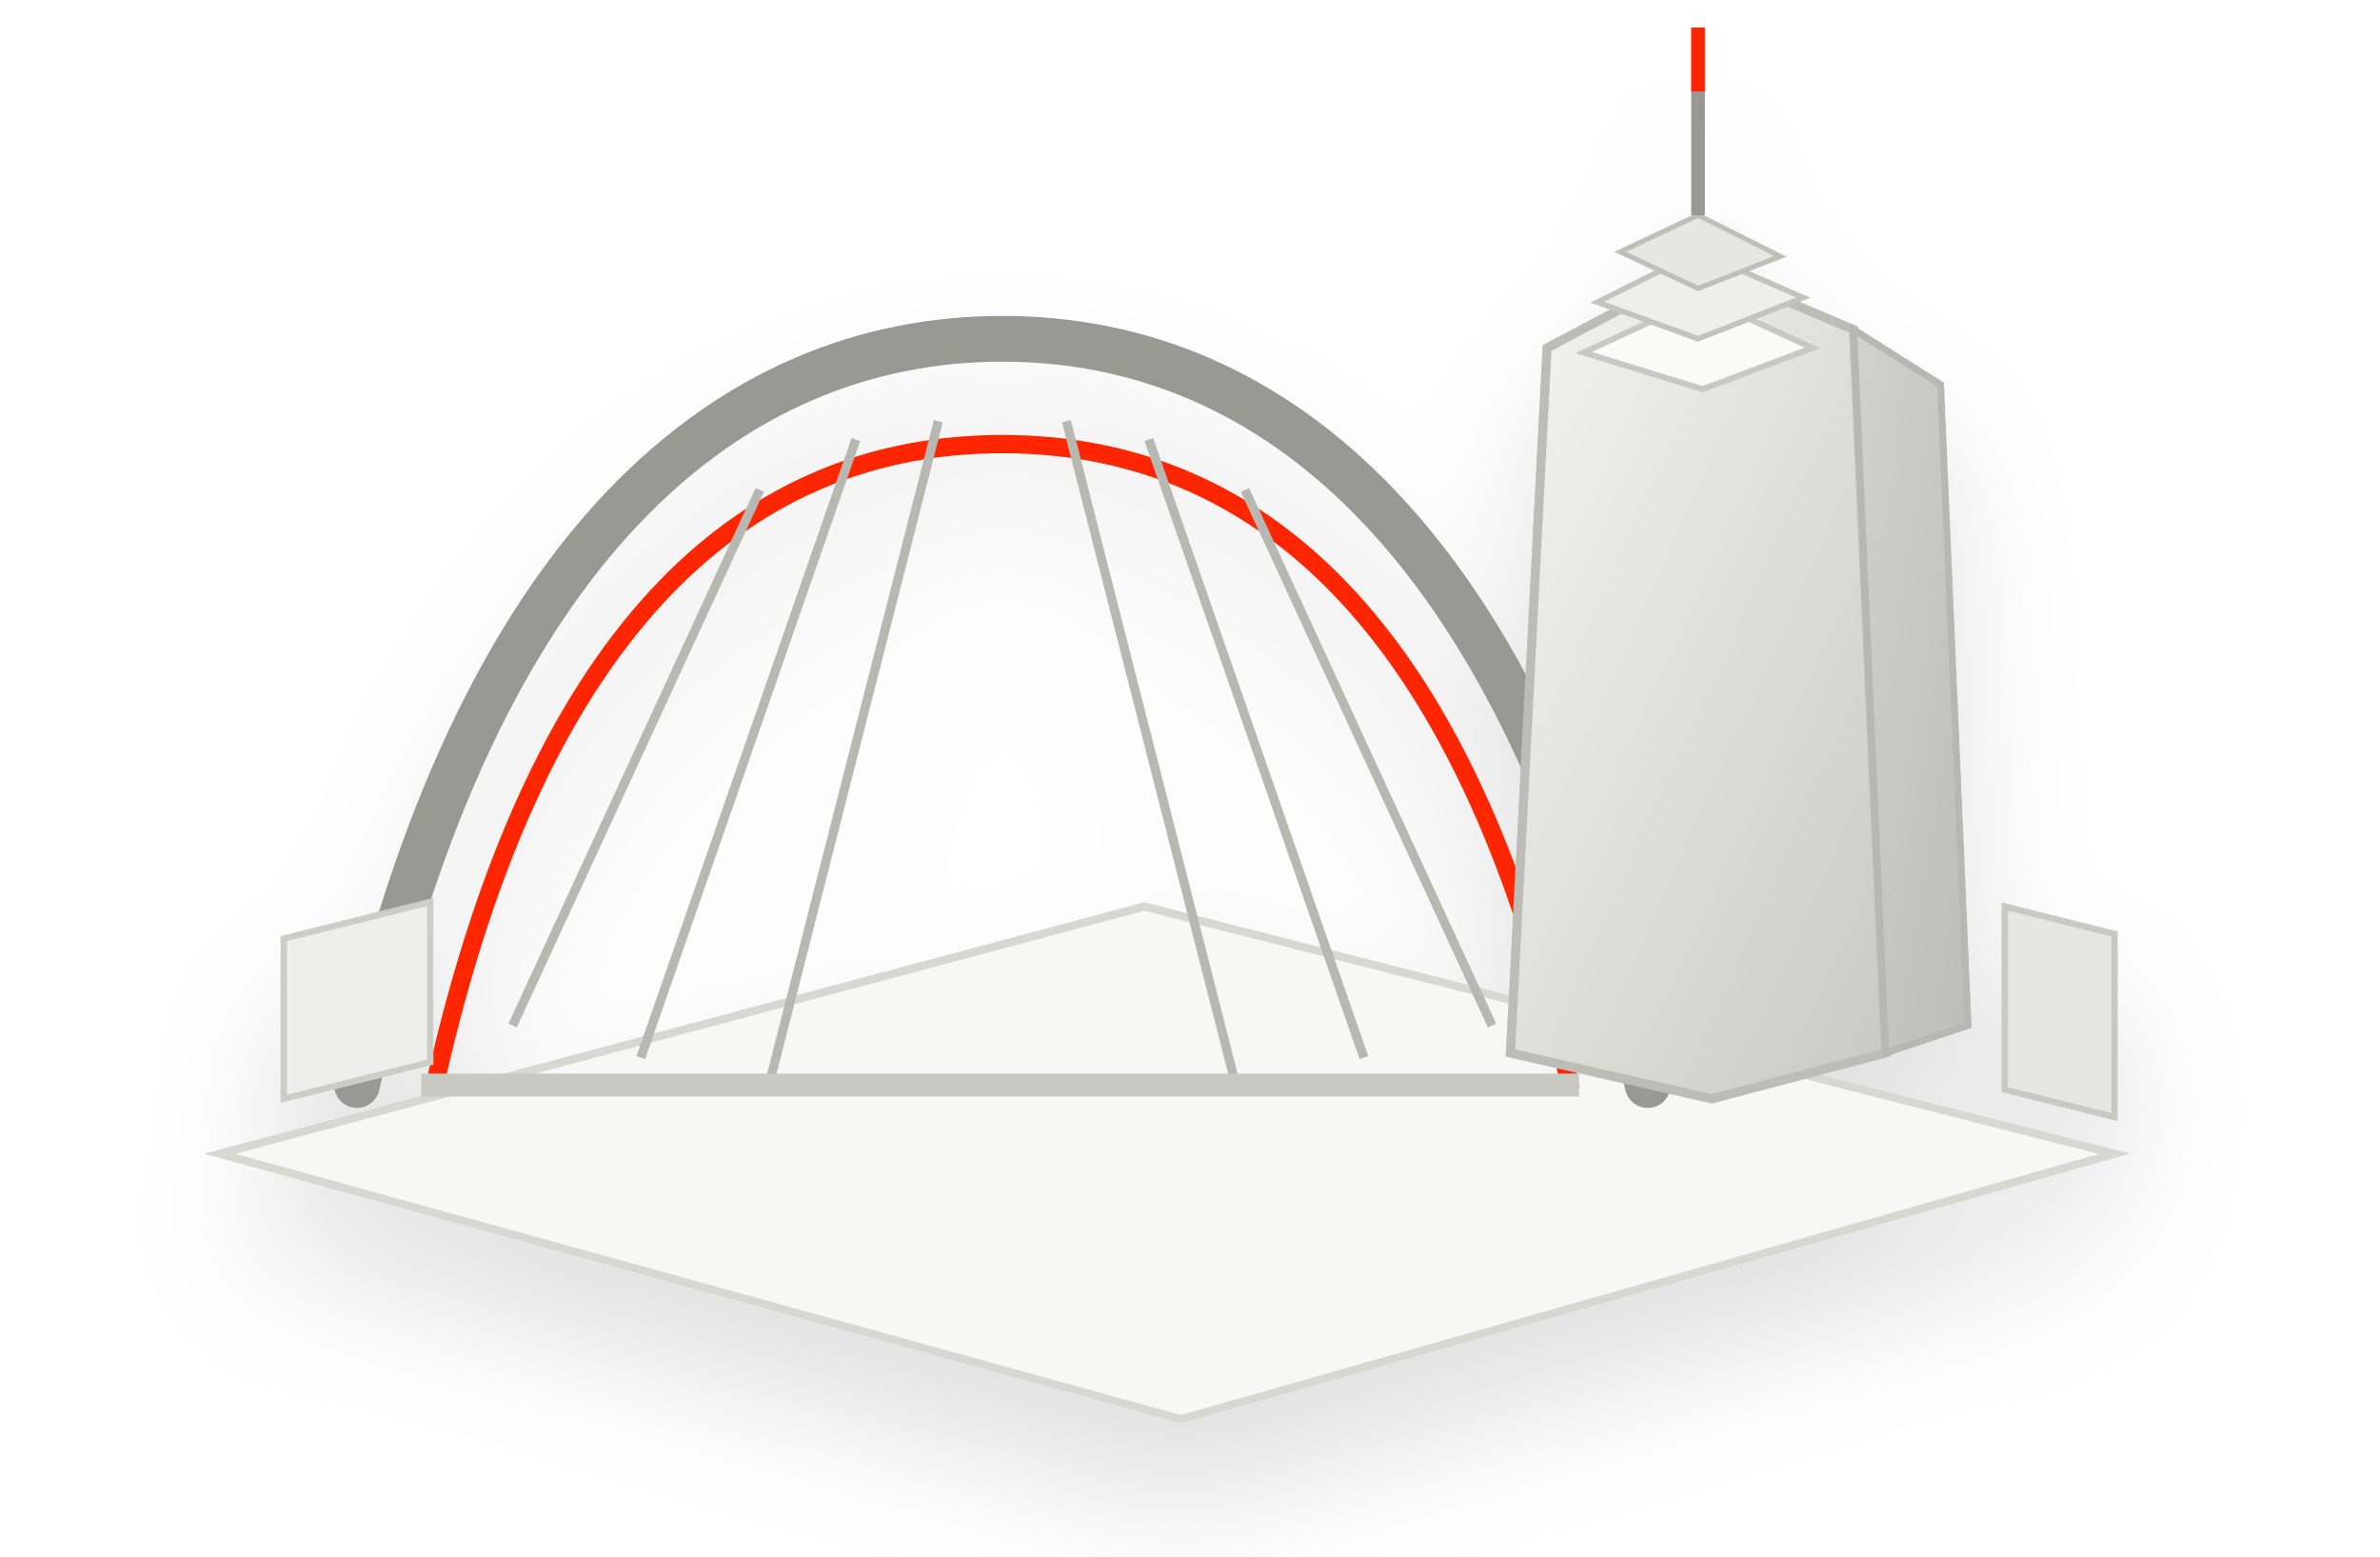
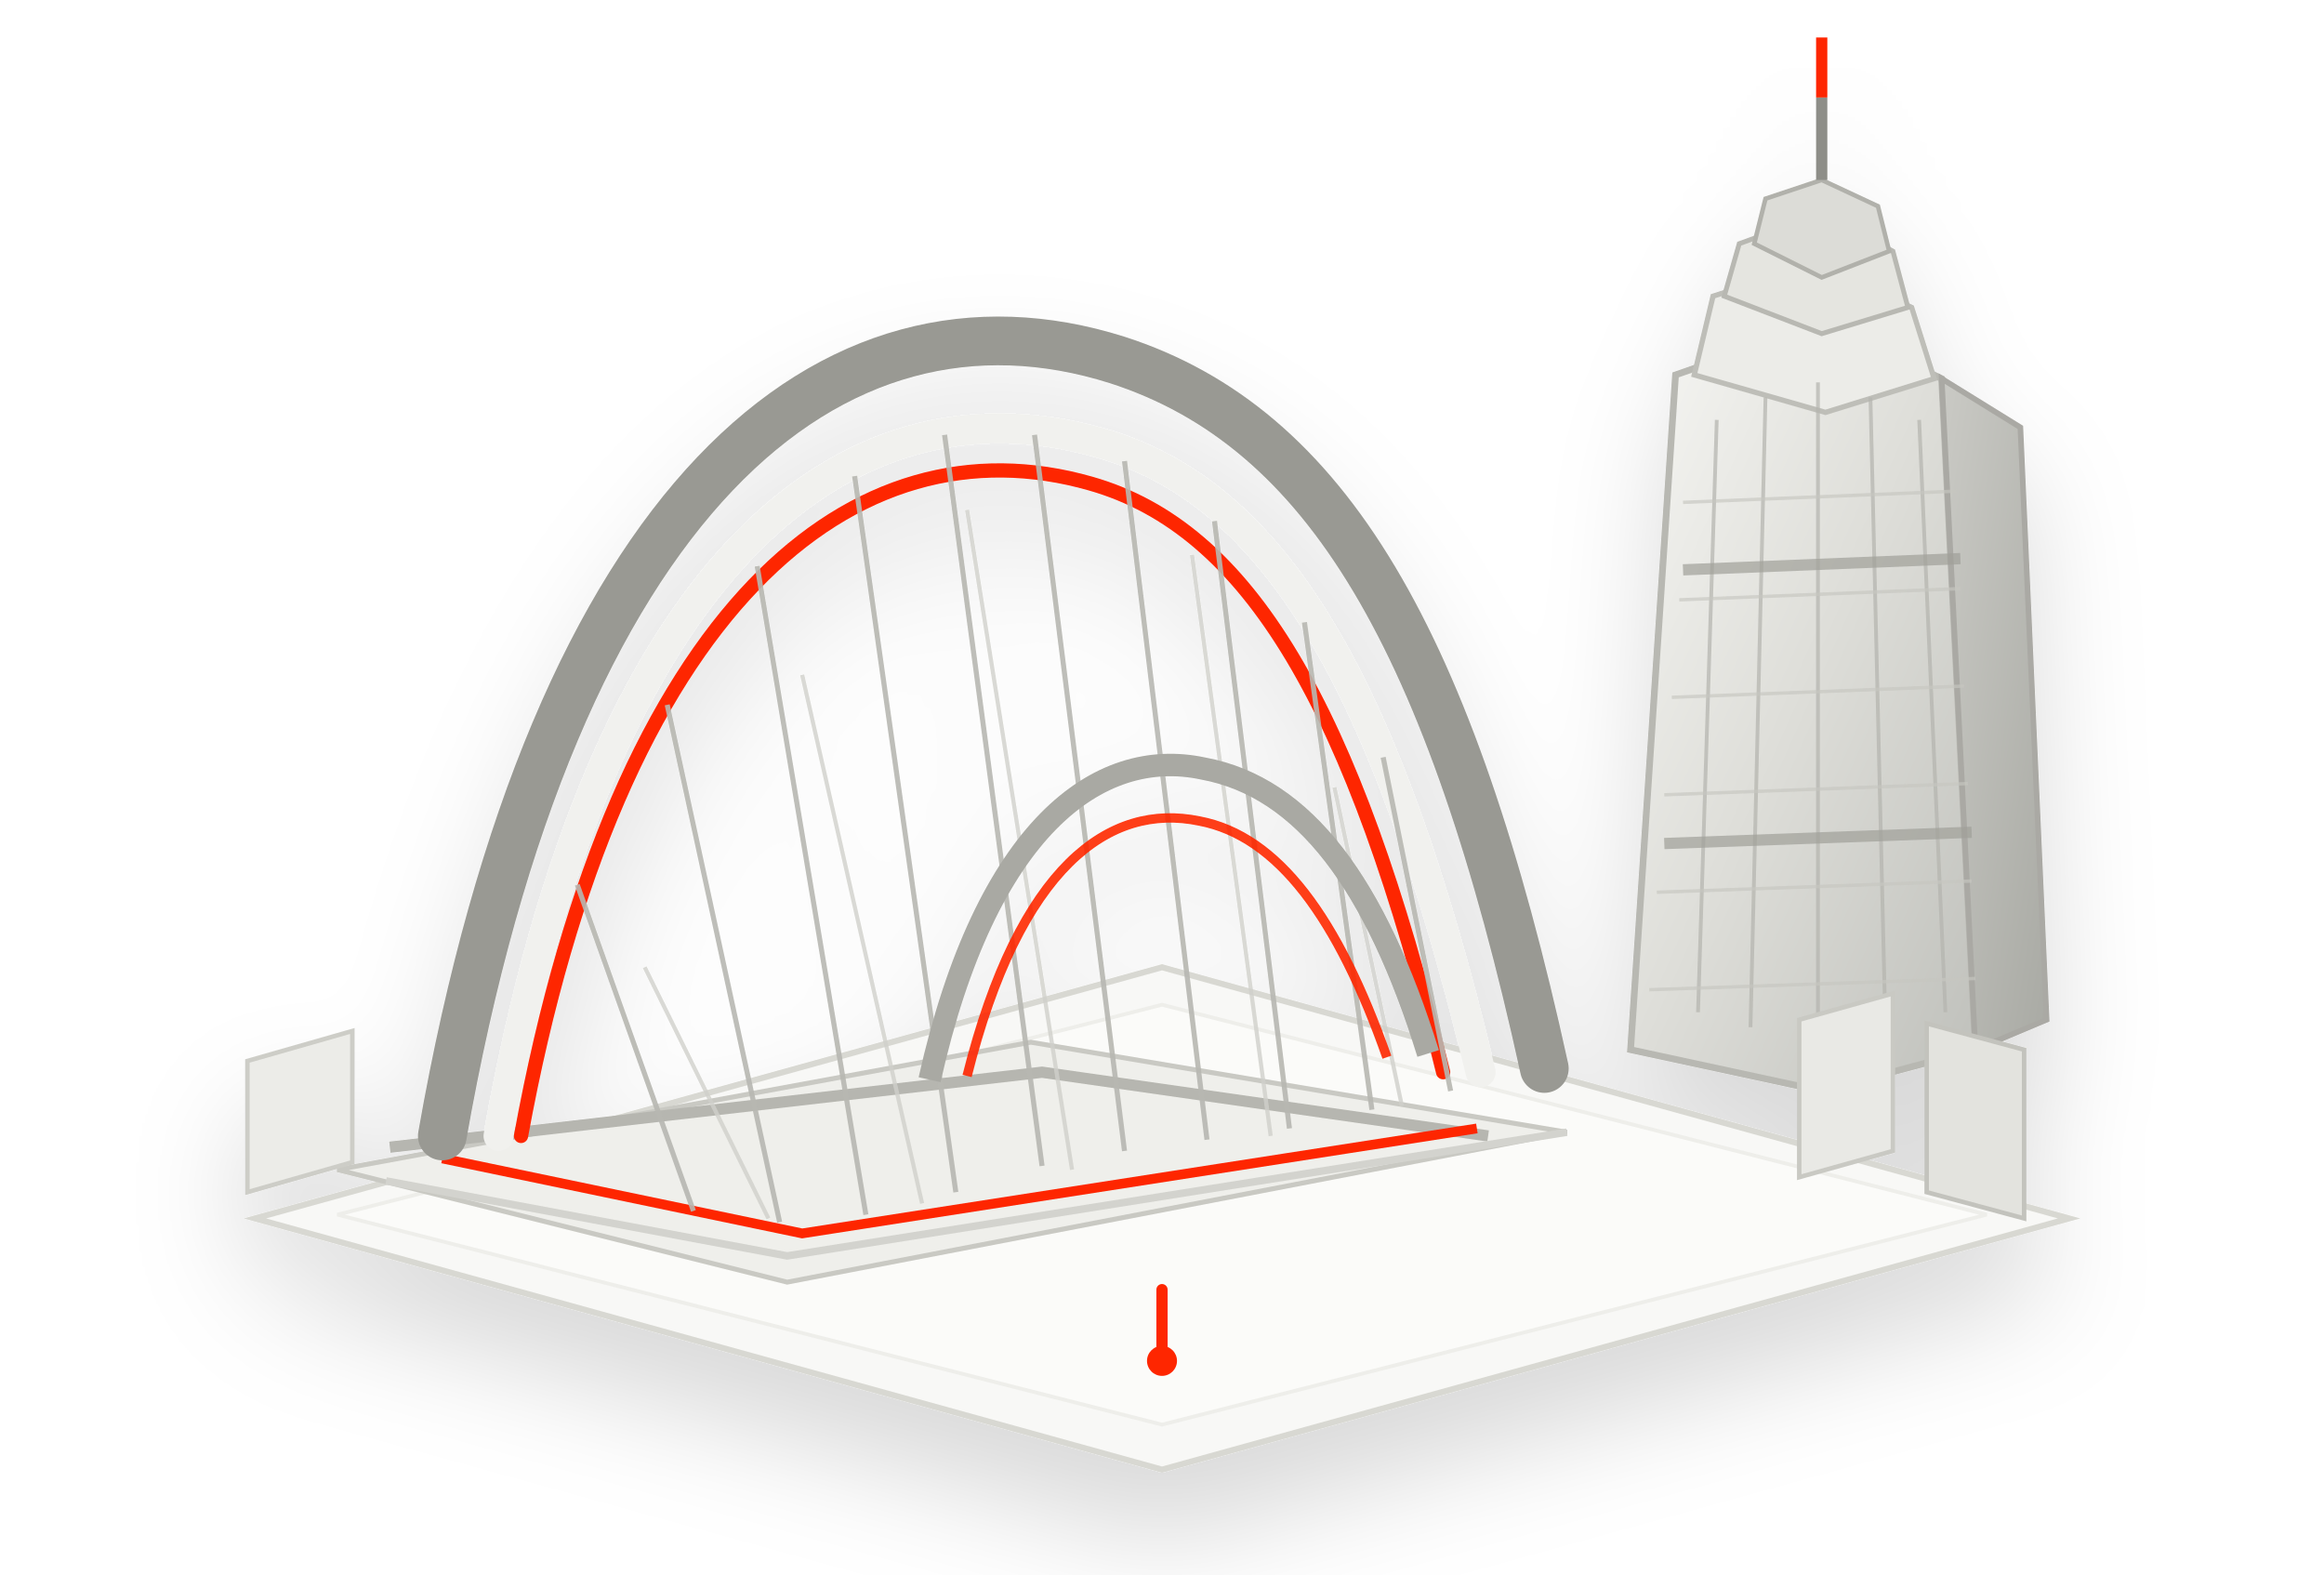
- <svg xmlns="http://www.w3.org/2000/svg" viewBox="0 0 520 340">
+ <svg xmlns="http://www.w3.org/2000/svg" viewBox="0 0 620 420" fill="none">
  <defs>
-     <linearGradient id="zf" x1="0" y1="0" x2="1" y2="1">
-       <stop stop-color="#f4f4f1" />
-       <stop offset=".55" stop-color="#ddddd8" />
-       <stop offset="1" stop-color="#c9c9c4" />
+     <linearGradient id="towerFront" x1="0" y1="0" x2="1" y2="1">
+       <stop offset="0" stop-color="#f7f7f4" />
+       <stop offset=".48" stop-color="#deded9" />
+       <stop offset="1" stop-color="#bfc0bb" />
    </linearGradient>
-     <linearGradient id="side" x1="0" y1="0" x2="1" y2="1">
-       <stop stop-color="#d2d2cd" />
-       <stop offset="1" stop-color="#bdbdb8" />
+     <linearGradient id="towerSide" x1="0" y1="0" x2="1" y2="1">
+       <stop offset="0" stop-color="#cacac5" />
+       <stop offset="1" stop-color="#a9aaa4" />
    </linearGradient>
-     <filter id="s" x="-20%" y="-20%" width="160%" height="180%">
-       <feDropShadow dx="0" dy="18" stdDeviation="14" flood-color="#000" flood-opacity=".12" />
+     <filter id="shadow" x="-30%" y="-30%" width="180%" height="200%">
+       <feDropShadow dx="0" dy="18" stdDeviation="15" flood-color="#000" flood-opacity=".15" />
    </filter>
  </defs>
-   <g filter="url(#s)" transform="translate(0 2)">
-     <polygon points="48,250 250,196 462,250 258,308" fill="#f7f7f5" stroke="#d8d8d3" stroke-width="1.8" />
-     <path d="M78 235 C104 116 160 72 219 72 C278 72 333 116 360 235" fill="none" stroke="#999994" stroke-width="10" stroke-linecap="round" />
-     <path d="M95 235 C118 132 165 95 219 95 C273 95 320 132 343 235" fill="none" stroke="#FE2601" stroke-width="4" stroke-linecap="round" />
-     <path d="M112 222 L166 105 M140 229 L187 94 M168 235 L205 90 M326 222 L272 105 M298 229 L251 94 M270 235 L233 90" stroke="#b8b8b2" stroke-width="2" />
-     <path d="M92 235 L345 235" stroke="#c9c9c3" stroke-width="5" />
-     <polygon points="330,228 338,74 372,56 405,70 412,228 374,238" fill="url(#zf)" stroke="#bdbdb7" stroke-width="2" />
-     <polygon points="405,70 424,82 430,222 412,228" fill="url(#side)" stroke="#b8b8b2" stroke-width="1.5" />
-     <polygon points="346,75 372,63 396,74 372,83" fill="#fafaf8" stroke="#c9c9c3" stroke-width="1.3" />
-     <polygon points="349,64 371,53 394,63 371,72" fill="#eeeeea" stroke="#c4c4be" stroke-width="1.2" />
-     <polygon points="354,53 371,45 389,54 371,61" fill="#e7e7e2" stroke="#bfbfb9" stroke-width="1.1" />
-     <path d="M371 45 L371 18" stroke="#999994" stroke-width="3" />
-     <path d="M371 18 L371 4" stroke="#FE2601" stroke-width="3" />
-     <polygon points="62,238 94,230 94,195 62,203" fill="#eeeeea" stroke="#cdcdc7" stroke-width="1.4" />
-     <polygon points="438,236 462,242 462,202 438,196" fill="#e7e7e2" stroke="#c9c9c3" stroke-width="1.4" />
+   <g filter="url(#shadow)">
+     <polygon points="68,325 310,258 552,325 310,392" fill="#f8f8f6" stroke="#d8d8d2" stroke-width="1.6" />
+     <polygon points="90,324 310,268 530,324 310,380" fill="#fbfbf9" stroke="#eeeeea" stroke-width="1" />
+     <path d="M90 312 L275 278 L418 302 L210 342 Z" fill="#efefeb" stroke="#c9c9c3" stroke-width="1.3" />
+     <path d="M104 306 L278 286 L397 303" stroke="#b6b6b0" stroke-width="3" />
+     <path d="M103 315 L210 335 L418 302" stroke="#d3d3ce" stroke-width="2" />
+     <path d="M118 309 L214 329 L394 301" stroke="#FE2601" stroke-width="2.6" />
+     <path d="M118 303 C148 132 222 72 298 96 C354 114 387 171 412 285" stroke="#999993" stroke-width="13" fill="none" stroke-linecap="round" />
+     <path d="M133 303 C160 151 225 99 293 118 C340 131 370 182 395 286" stroke="#f1f1ee" stroke-width="8" fill="none" stroke-linecap="round" />
+     <path d="M139 303 C165 161 228 111 291 129 C333 141 361 188 385 286" stroke="#FE2601" stroke-width="3.8" fill="none" stroke-linecap="round" />
+     <g stroke="#b7b7b1" stroke-width="1.35" opacity=".9">
+       <path d="M154 236 L185 323" />
+       <path d="M178 188 L208 326" />
+       <path d="M202 151 L231 324" />
+       <path d="M228 127 L255 318" />
+       <path d="M252 116 L278 311" />
+       <path d="M276 116 L300 307" />
+       <path d="M300 123 L322 304" />
+       <path d="M324 139 L344 301" />
+       <path d="M348 166 L366 296" />
+       <path d="M369 202 L387 291" />
+     </g>
+     <g stroke="#d0d0ca" stroke-width="1.1" opacity=".8">
+       <path d="M172 258 L205 325" />
+       <path d="M214 180 L246 321" />
+       <path d="M258 136 L286 312" />
+       <path d="M318 148 L339 303" />
+       <path d="M356 210 L374 295" />
+     </g>
+     <path d="M248 288 C263 221 293 199 321 205 C348 210 367 236 381 281" stroke="#a9a9a3" stroke-width="6" fill="none" />
+     <path d="M258 287 C272 231 296 214 320 219 C341 223 357 245 370 282" stroke="#FE2601" stroke-width="2.5" fill="none" opacity=".9" />
+     <g transform="translate(395 34)">
+       <polygon points="40,246 52,66 92,52 123,67 132,246 91,257" fill="url(#towerFront)" stroke="#b8b8b2" stroke-width="1.8" />
+       <polygon points="123,67 144,80 151,238 132,246" fill="url(#towerSide)" stroke="#aaa9a4" stroke-width="1.5" />
+       <polygon points="57,66 62,45 90,36 115,48 121,67 92,76" fill="#ecece8" stroke="#bebeb8" stroke-width="1.4" />
+       <polygon points="65,45 69,31 91,23 110,33 114,48 91,55" fill="#e5e5e0" stroke="#b8b8b2" stroke-width="1.3" />
+       <polygon points="73,31 76,19 91,14 106,21 109,33 91,40" fill="#dcdcd7" stroke="#b1b1ab" stroke-width="1.2" />
+       <path d="M91 14 L91 -8" stroke="#8e8e88" stroke-width="3" />
+       <path d="M91 -8 L91 -24" stroke="#FE2601" stroke-width="3" />
+       <g stroke="#b4b4ae" stroke-width="1" opacity=".72">
+         <path d="M63 78 L58 236" />
+         <path d="M76 72 L72 240" />
+         <path d="M90 68 L90 244" />
+         <path d="M104 72 L108 240" />
+         <path d="M117 78 L124 236" />
+       </g>
+       <g stroke="#c6c6c0" stroke-width=".9" opacity=".65">
+         <path d="M54 100 L127 97" />
+         <path d="M53 126 L128 123" />
+         <path d="M51 152 L129 149" />
+         <path d="M49 178 L130 175" />
+         <path d="M47 204 L131 201" />
+         <path d="M45 230 L132 227" />
+       </g>
+       <path d="M54 118 L128 115" stroke="#9f9f99" stroke-width="3" opacity=".7" />
+       <path d="M49 191 L131 188" stroke="#9f9f99" stroke-width="3" opacity=".7" />
+     </g>
+     <polygon points="480,314 505,307 505,265 480,272" fill="#e9e9e5" stroke="#c9c9c3" stroke-width="1.2" />
+     <polygon points="514,318 540,325 540,280 514,273" fill="#e3e3de" stroke="#c3c3bd" stroke-width="1.2" />
+     <polygon points="66,318 94,310 94,275 66,283" fill="#ecece8" stroke="#cdcdc7" stroke-width="1.2" />
+     <path d="M310 344 L310 361" stroke="#FE2601" stroke-width="3" stroke-linecap="round" />
+     <circle cx="310" cy="363" r="4" fill="#FE2601" />
  </g>
</svg>
